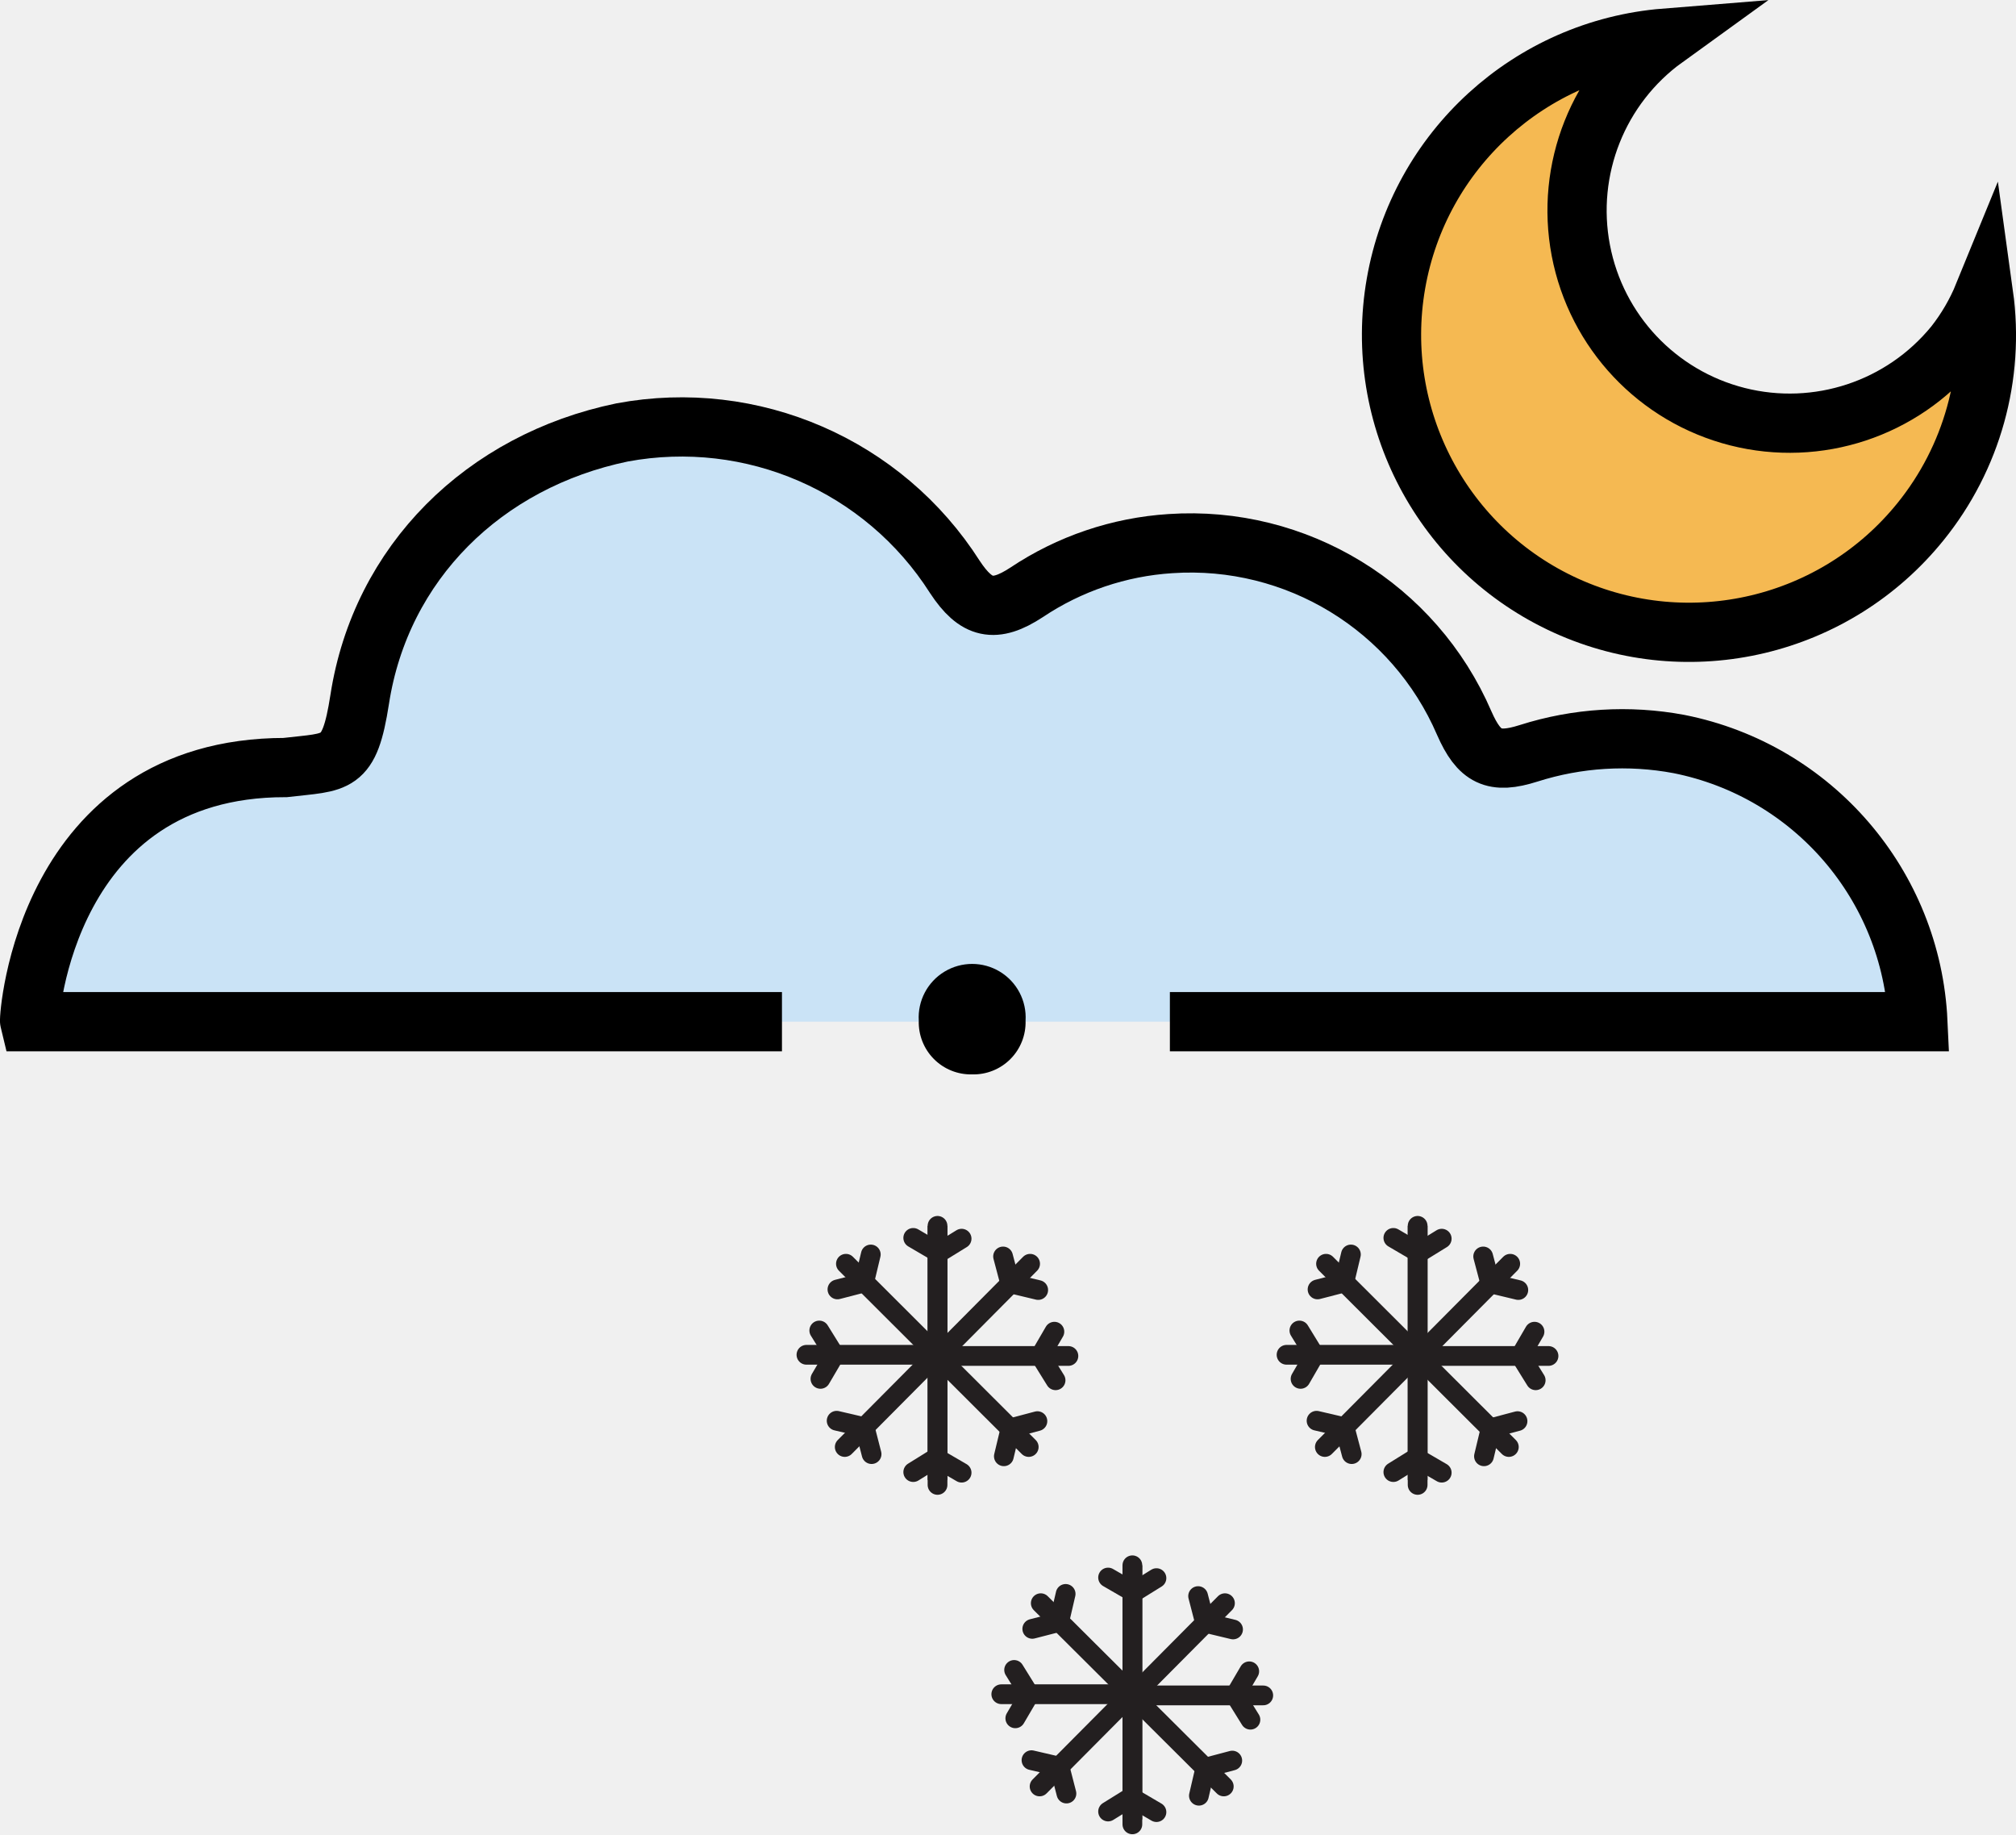
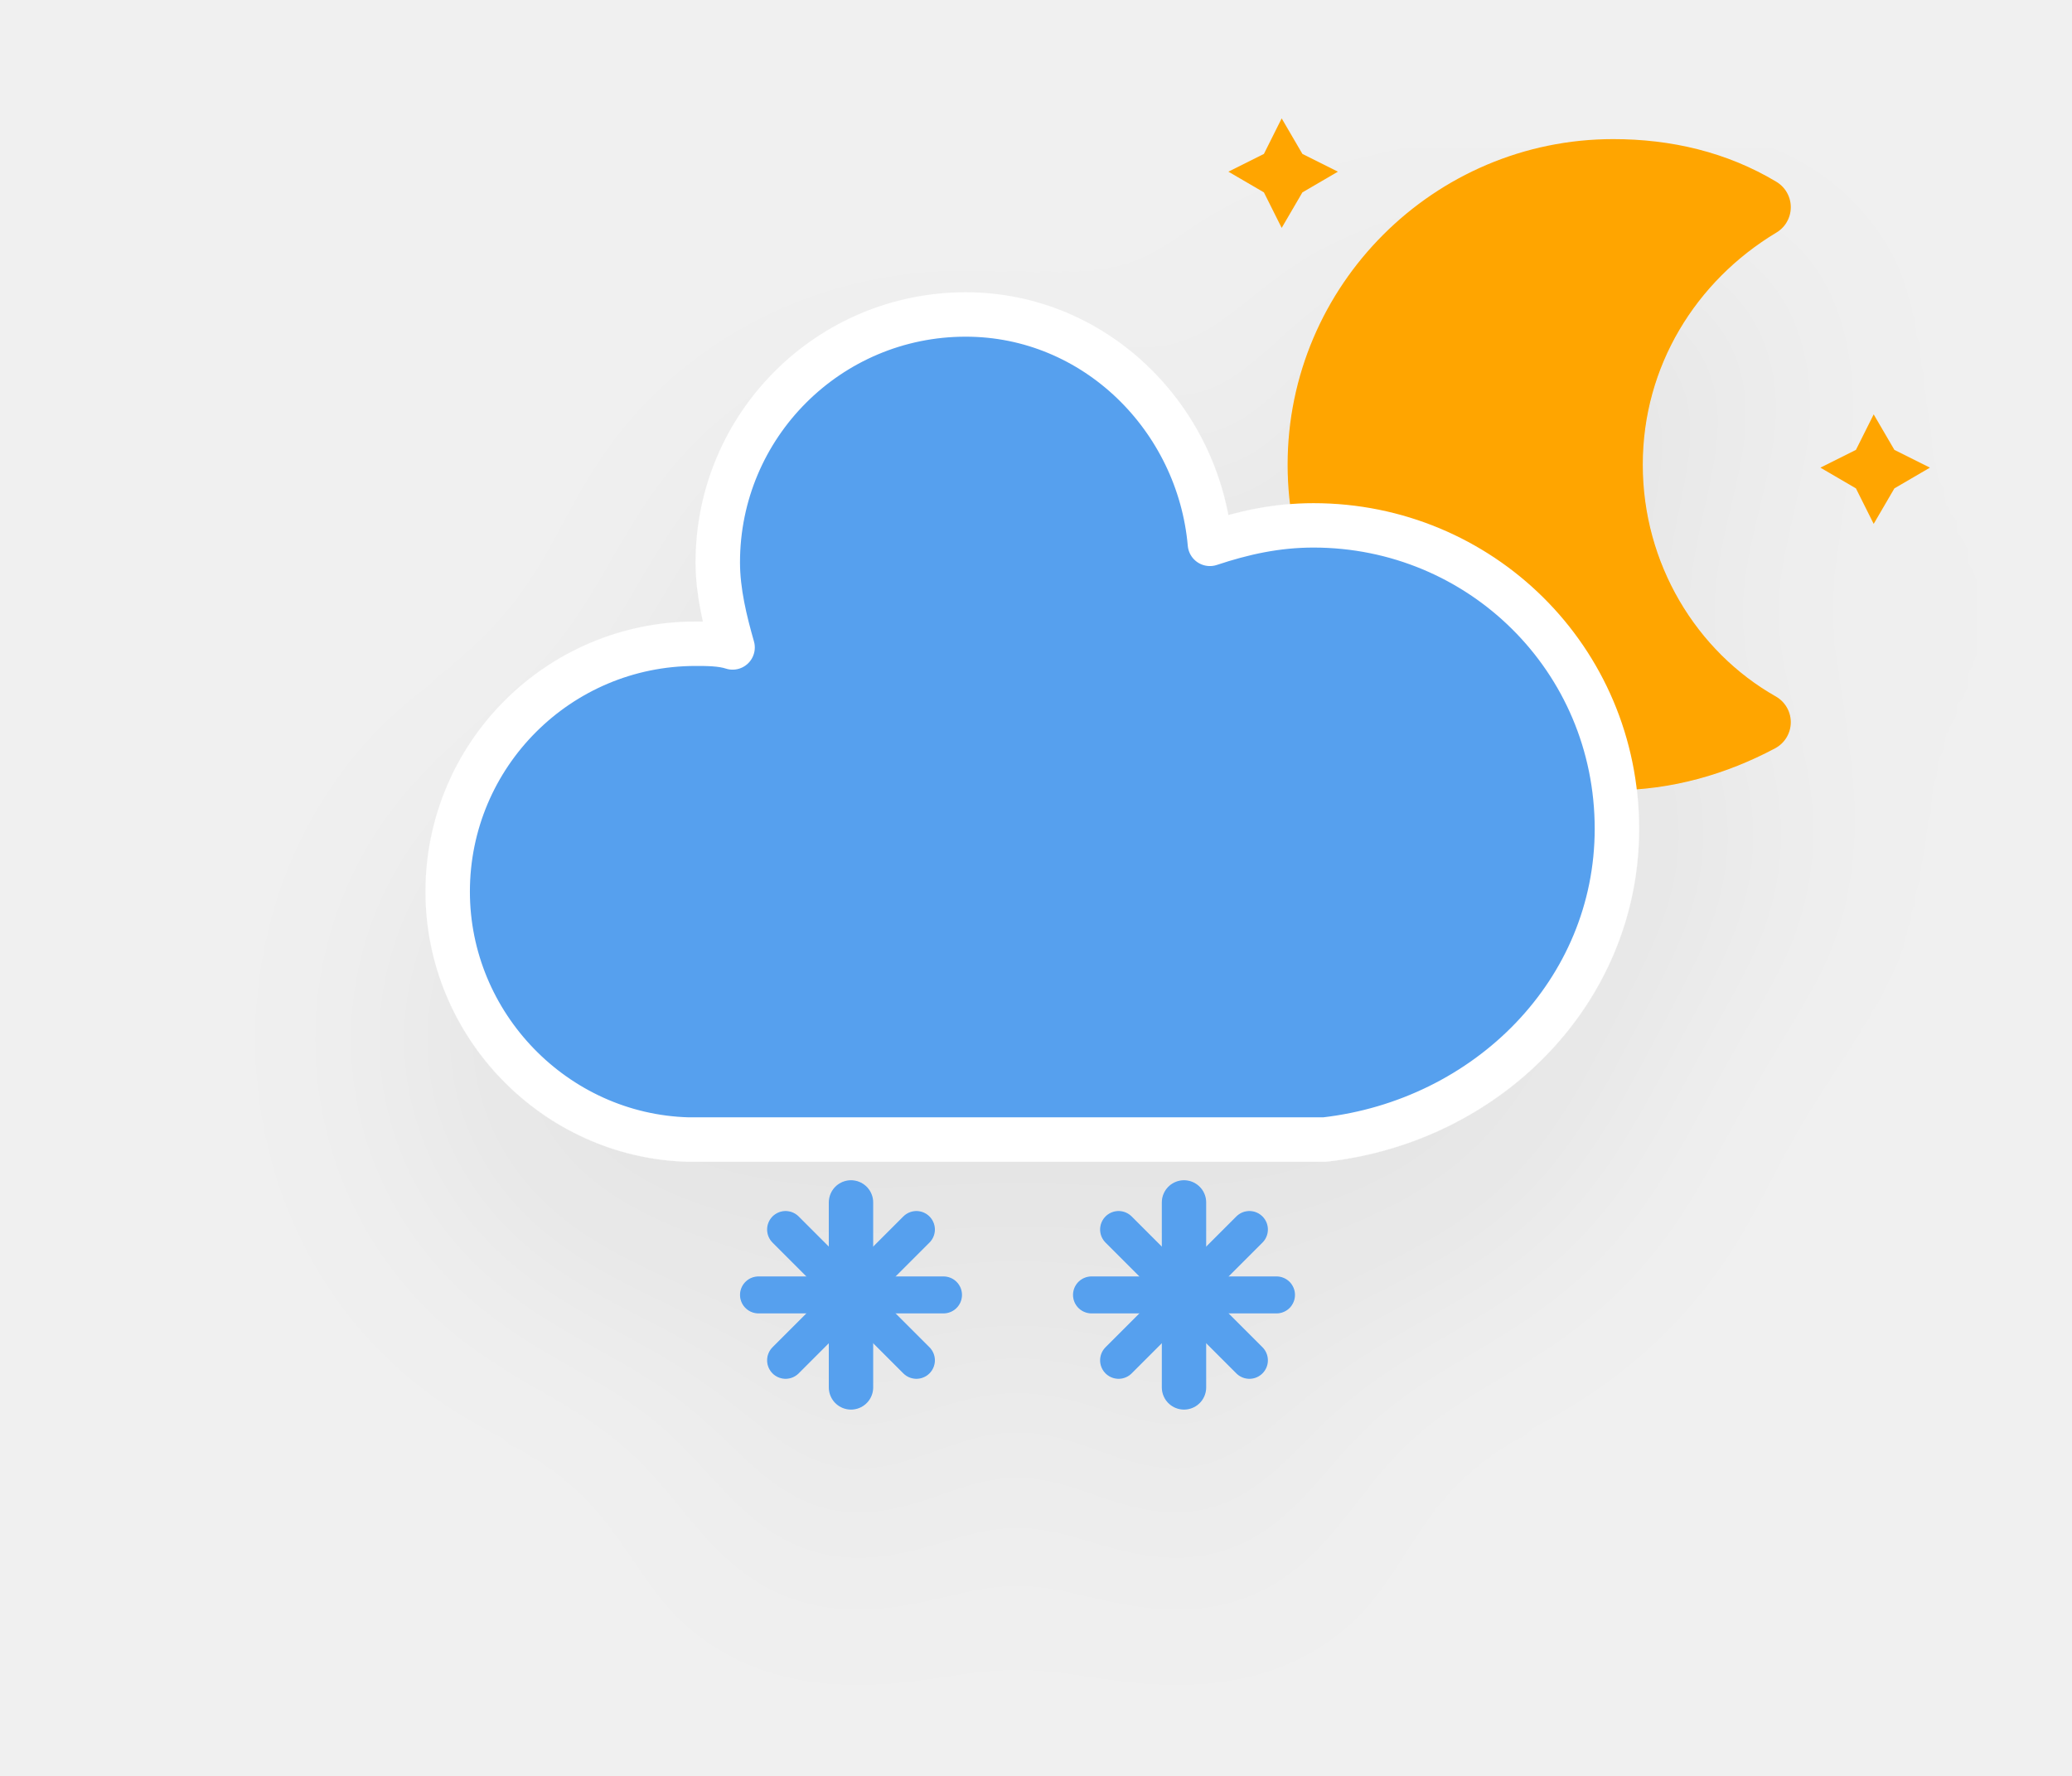
- <svg xmlns="http://www.w3.org/2000/svg" viewBox="0 0 102.12 92.89">
+ <svg xmlns="http://www.w3.org/2000/svg" width="56" height="48" version="1.1">
  <defs>
-     <style>.cls-1{fill:#cae3f6;}.cls-2{fill:#f5b952;}.cls-3,.cls-4,.cls-5{fill:none;stroke-miterlimit:10;}.cls-3,.cls-4{stroke:#231f20;}.cls-3{stroke-linecap:round;}.cls-5{stroke:#000;stroke-width:3px;}</style>
+     <filter id="blur" x="-.207" y="-.231" width="1.403" height="1.563">
+       <feGaussianBlur in="SourceAlpha" stdDeviation="3" />
+       <feOffset dx="0" dy="4" result="offsetblur" />
+       <feComponentTransfer>
+         <feFuncA slope="0.05" type="linear" />
+       </feComponentTransfer>
+       <feMerge>
+         <feMergeNode />
+         <feMergeNode in="SourceGraphic" />
+       </feMerge>
+     </filter>
+     <style type="text/css">
+       
+       /*
+ ** CLOUDS
+ */
+       @keyframes am-weather-cloud-2 {
+         0% {
+           -webkit-transform: translate(0px, 0px);
+           -moz-transform: translate(0px, 0px);
+           -ms-transform: translate(0px, 0px);
+           transform: translate(0px, 0px);
+         }
+ 
+         50% {
+           -webkit-transform: translate(2px, 0px);
+           -moz-transform: translate(2px, 0px);
+           -ms-transform: translate(2px, 0px);
+           transform: translate(2px, 0px);
+         }
+ 
+         100% {
+           -webkit-transform: translate(0px, 0px);
+           -moz-transform: translate(0px, 0px);
+           -ms-transform: translate(0px, 0px);
+           transform: translate(0px, 0px);
+         }
+       }
+ 
+       .am-weather-cloud-2 {
+         -webkit-animation-name: am-weather-cloud-2;
+         -moz-animation-name: am-weather-cloud-2;
+         animation-name: am-weather-cloud-2;
+         -webkit-animation-duration: 3s;
+         -moz-animation-duration: 3s;
+         animation-duration: 3s;
+         -webkit-animation-timing-function: linear;
+         -moz-animation-timing-function: linear;
+         animation-timing-function: linear;
+         -webkit-animation-iteration-count: infinite;
+         -moz-animation-iteration-count: infinite;
+         animation-iteration-count: infinite;
+       }
+ 
+       /*
+ ** MOON
+ */
+       @keyframes am-weather-moon {
+         0% {
+           -webkit-transform: rotate(0deg);
+           -moz-transform: rotate(0deg);
+           -ms-transform: rotate(0deg);
+           transform: rotate(0deg);
+         }
+ 
+         50% {
+           -webkit-transform: rotate(15deg);
+           -moz-transform: rotate(15deg);
+           -ms-transform: rotate(15deg);
+           transform: rotate(15deg);
+         }
+ 
+         100% {
+           -webkit-transform: rotate(0deg);
+           -moz-transform: rotate(0deg);
+           -ms-transform: rotate(0deg);
+           transform: rotate(0deg);
+         }
+       }
+ 
+       .am-weather-moon {
+         -webkit-animation-name: am-weather-moon;
+         -moz-animation-name: am-weather-moon;
+         -ms-animation-name: am-weather-moon;
+         animation-name: am-weather-moon;
+         -webkit-animation-duration: 6s;
+         -moz-animation-duration: 6s;
+         -ms-animation-duration: 6s;
+         animation-duration: 6s;
+         -webkit-animation-timing-function: linear;
+         -moz-animation-timing-function: linear;
+         -ms-animation-timing-function: linear;
+         animation-timing-function: linear;
+         -webkit-animation-iteration-count: infinite;
+         -moz-animation-iteration-count: infinite;
+         -ms-animation-iteration-count: infinite;
+         animation-iteration-count: infinite;
+         -webkit-transform-origin: 12.5px 15.15px 0;
+         /* TODO FF CENTER ISSUE */
+         -moz-transform-origin: 12.5px 15.15px 0;
+         /* TODO FF CENTER ISSUE */
+         -ms-transform-origin: 12.5px 15.15px 0;
+         /* TODO FF CENTER ISSUE */
+         transform-origin: 12.5px 15.15px 0;
+         /* TODO FF CENTER ISSUE */
+       }
+ 
+       @keyframes am-weather-moon-star-1 {
+         0% {
+           opacity: 0;
+         }
+ 
+         100% {
+           opacity: 1;
+         }
+       }
+ 
+       .am-weather-moon-star-1 {
+         -webkit-animation-name: am-weather-moon-star-1;
+         -moz-animation-name: am-weather-moon-star-1;
+         -ms-animation-name: am-weather-moon-star-1;
+         animation-name: am-weather-moon-star-1;
+         -webkit-animation-delay: 3s;
+         -moz-animation-delay: 3s;
+         -ms-animation-delay: 3s;
+         animation-delay: 3s;
+         -webkit-animation-duration: 5s;
+         -moz-animation-duration: 5s;
+         -ms-animation-duration: 5s;
+         animation-duration: 5s;
+         -webkit-animation-timing-function: linear;
+         -moz-animation-timing-function: linear;
+         -ms-animation-timing-function: linear;
+         animation-timing-function: linear;
+         -webkit-animation-iteration-count: 1;
+         -moz-animation-iteration-count: 1;
+         -ms-animation-iteration-count: 1;
+         animation-iteration-count: 1;
+       }
+ 
+       @keyframes am-weather-moon-star-2 {
+         0% {
+           opacity: 0;
+         }
+ 
+         100% {
+           opacity: 1;
+         }
+       }
+ 
+       .am-weather-moon-star-2 {
+         -webkit-animation-name: am-weather-moon-star-2;
+         -moz-animation-name: am-weather-moon-star-2;
+         -ms-animation-name: am-weather-moon-star-2;
+         animation-name: am-weather-moon-star-2;
+         -webkit-animation-delay: 5s;
+         -moz-animation-delay: 5s;
+         -ms-animation-delay: 5s;
+         animation-delay: 5s;
+         -webkit-animation-duration: 4s;
+         -moz-animation-duration: 4s;
+         -ms-animation-duration: 4s;
+         animation-duration: 4s;
+         -webkit-animation-timing-function: linear;
+         -moz-animation-timing-function: linear;
+         -ms-animation-timing-function: linear;
+         animation-timing-function: linear;
+         -webkit-animation-iteration-count: 1;
+         -moz-animation-iteration-count: 1;
+         -ms-animation-iteration-count: 1;
+         animation-iteration-count: 1;
+       }
+ 
+       /*
+ ** SNOW
+ */
+       @keyframes am-weather-snow {
+         0% {
+           -webkit-transform: translateX(0) translateY(0);
+           -moz-transform: translateX(0) translateY(0);
+           -ms-transform: translateX(0) translateY(0);
+           transform: translateX(0) translateY(0);
+         }
+ 
+         33.33% {
+           -webkit-transform: translateX(-1.2px) translateY(2px);
+           -moz-transform: translateX(-1.2px) translateY(2px);
+           -ms-transform: translateX(-1.2px) translateY(2px);
+           transform: translateX(-1.2px) translateY(2px);
+         }
+ 
+         66.66% {
+           -webkit-transform: translateX(1.4px) translateY(4px);
+           -moz-transform: translateX(1.4px) translateY(4px);
+           -ms-transform: translateX(1.4px) translateY(4px);
+           transform: translateX(1.4px) translateY(4px);
+           opacity: 1;
+         }
+ 
+         100% {
+           -webkit-transform: translateX(-1.6px) translateY(6px);
+           -moz-transform: translateX(-1.6px) translateY(6px);
+           -ms-transform: translateX(-1.6px) translateY(6px);
+           transform: translateX(-1.6px) translateY(6px);
+           opacity: 0;
+         }
+       }
+ 
+       .am-weather-snow-1 {
+         -webkit-animation-name: am-weather-snow;
+         -moz-animation-name: am-weather-snow;
+         -ms-animation-name: am-weather-snow;
+         animation-name: am-weather-snow;
+         -webkit-animation-duration: 2s;
+         -moz-animation-duration: 2s;
+         -ms-animation-duration: 2s;
+         animation-duration: 2s;
+         -webkit-animation-timing-function: linear;
+         -moz-animation-timing-function: linear;
+         -ms-animation-timing-function: linear;
+         animation-timing-function: linear;
+         -webkit-animation-iteration-count: infinite;
+         -moz-animation-iteration-count: infinite;
+         -ms-animation-iteration-count: infinite;
+         animation-iteration-count: infinite;
+       }
+ 
+       .am-weather-snow-2 {
+         -webkit-animation-name: am-weather-snow;
+         -moz-animation-name: am-weather-snow;
+         -ms-animation-name: am-weather-snow;
+         animation-name: am-weather-snow;
+         -webkit-animation-delay: 1.2s;
+         -moz-animation-delay: 1.2s;
+         -ms-animation-delay: 1.2s;
+         animation-delay: 1.2s;
+         -webkit-animation-duration: 2s;
+         -moz-animation-duration: 2s;
+         -ms-animation-duration: 2s;
+         animation-duration: 2s;
+         -webkit-animation-timing-function: linear;
+         -moz-animation-timing-function: linear;
+         -ms-animation-timing-function: linear;
+         animation-timing-function: linear;
+         -webkit-animation-iteration-count: infinite;
+         -moz-animation-iteration-count: infinite;
+         -ms-animation-iteration-count: infinite;
+         animation-iteration-count: infinite;
+       }
+       
+     </style>
  </defs>
-   <g id="Layer_2" data-name="Layer 2">
-     <g id="Layer_1-2" data-name="Layer 1">
-       <path class="cls-1" d="M59.26,51.74H97.15a15.05,15.05,0,0,0-12.1-14.06,15.63,15.63,0,0,0-7.62.47c-1.76.56-2.5.2-3.26-1.53a15.1,15.1,0,0,0-14.88-9.09A14.81,14.81,0,0,0,52,30c-1.62,1.06-2.55.86-3.63-.78A16.42,16.42,0,0,0,31.51,21.9c-7,1.45-12.22,6.6-13.29,13.52-.53,3.41-1.13,3.14-3.77,3.45-12.16,0-13,12.67-12.95,12.87H39.61" />
-       <path class="cls-2" d="M99,17.92h0A10.77,10.77,0,1,1,82.17,4.41a10.44,10.44,0,0,1,2.18-2A15.07,15.07,0,1,0,97.29,26.85h0a15.05,15.05,0,0,0,3.19-11.49A10.81,10.81,0,0,1,99,17.92Z" />
-       <line class="cls-3" x1="47.46" y1="63.5" x2="48.71" y2="62.73" />
-       <line class="cls-3" x1="48.71" y1="74.58" x2="47.49" y2="73.87" />
-       <line class="cls-3" x1="47.49" y1="68.67" x2="52.11" y2="73.28" />
-       <polyline class="cls-3" points="52.55 71.97 51.19 72.33 50.85 73.75" />
-       <line class="cls-3" x1="52.18" y1="64" x2="47.47" y2="68.74" />
-       <polyline class="cls-3" points="50.81 63.63 51.17 64.99 52.59 65.33" />
-       <line class="cls-3" x1="54.12" y1="68.67" x2="47.49" y2="68.67" />
-       <polyline class="cls-3" points="53.41 67.44 52.7 68.66 53.47 69.9" />
-       <line class="cls-4" x1="47.49" y1="74.95" x2="47.49" y2="62.08" />
-       <line class="cls-3" x1="47.49" y1="75.2" x2="47.49" y2="62.08" />
-       <line class="cls-3" x1="47.5" y1="73.78" x2="46.26" y2="74.55" />
-       <line class="cls-3" x1="46.26" y1="62.69" x2="47.47" y2="63.4" />
-       <line class="cls-3" x1="47.47" y1="68.61" x2="42.85" y2="64" />
-       <polyline class="cls-3" points="42.42 65.3 43.77 64.95 44.11 63.53" />
-       <line class="cls-3" x1="42.79" y1="73.28" x2="47.5" y2="68.54" />
-       <polyline class="cls-3" points="44.15 73.64 43.8 72.28 42.38 71.95" />
-       <line class="cls-3" x1="40.85" y1="68.61" x2="47.47" y2="68.61" />
-       <polyline class="cls-3" points="41.56 69.83 42.27 68.62 41.5 67.38" />
-       <line class="cls-3" x1="71.78" y1="63.5" x2="73.03" y2="62.73" />
-       <line class="cls-3" x1="73.03" y1="74.58" x2="71.81" y2="73.87" />
-       <line class="cls-3" x1="71.81" y1="68.67" x2="76.43" y2="73.28" />
-       <polyline class="cls-3" points="76.87 71.97 75.51 72.33 75.17 73.75" />
-       <line class="cls-3" x1="76.5" y1="64" x2="71.79" y2="68.74" />
-       <polyline class="cls-3" points="75.13 63.63 75.49 64.99 76.91 65.33" />
-       <line class="cls-3" x1="78.44" y1="68.67" x2="71.81" y2="68.67" />
-       <polyline class="cls-3" points="77.73 67.44 77.02 68.66 77.79 69.9" />
-       <line class="cls-4" x1="71.81" y1="74.95" x2="71.81" y2="62.08" />
-       <line class="cls-3" x1="71.81" y1="75.2" x2="71.81" y2="62.08" />
-       <line class="cls-3" x1="71.82" y1="73.78" x2="70.58" y2="74.55" />
-       <line class="cls-3" x1="70.58" y1="62.69" x2="71.79" y2="63.4" />
-       <line class="cls-3" x1="71.79" y1="68.61" x2="67.17" y2="64" />
-       <polyline class="cls-3" points="66.74 65.3 68.09 64.95 68.43 63.53" />
-       <line class="cls-3" x1="67.11" y1="73.28" x2="71.82" y2="68.54" />
-       <polyline class="cls-3" points="68.47 73.64 68.11 72.28 66.69 71.95" />
-       <line class="cls-3" x1="65.17" y1="68.61" x2="71.79" y2="68.61" />
-       <polyline class="cls-3" points="65.88 69.83 66.58 68.62 65.82 67.38" />
-       <line class="cls-3" x1="57.34" y1="80.69" x2="58.58" y2="79.92" />
-       <line class="cls-3" x1="58.58" y1="91.77" x2="57.37" y2="91.06" />
-       <line class="cls-3" x1="57.36" y1="85.86" x2="61.99" y2="90.47" />
-       <polyline class="cls-3" points="62.42 89.16 61.06 89.52 60.73 90.94" />
-       <line class="cls-3" x1="62.05" y1="81.19" x2="57.34" y2="85.93" />
-       <polyline class="cls-3" points="60.69 80.83 61.04 82.18 62.46 82.52" />
-       <line class="cls-3" x1="63.99" y1="85.86" x2="57.36" y2="85.86" />
-       <polyline class="cls-3" points="63.28 84.64 62.57 85.85 63.34 87.09" />
-       <line class="cls-4" x1="57.36" y1="92.14" x2="57.36" y2="79.27" />
-       <line class="cls-3" x1="57.36" y1="92.39" x2="57.36" y2="79.27" />
-       <line class="cls-3" x1="57.37" y1="90.97" x2="56.13" y2="91.74" />
-       <line class="cls-3" x1="56.13" y1="79.89" x2="57.34" y2="80.59" />
-       <line class="cls-3" x1="57.35" y1="85.8" x2="52.72" y2="81.19" />
-       <polyline class="cls-3" points="52.29 82.49 53.65 82.14 53.98 80.72" />
-       <line class="cls-3" x1="52.66" y1="90.47" x2="57.37" y2="85.73" />
-       <polyline class="cls-3" points="54.02 90.83 53.67 89.47 52.25 89.14" />
-       <line class="cls-3" x1="50.72" y1="85.8" x2="57.35" y2="85.8" />
-       <polyline class="cls-3" points="51.43 87.02 52.14 85.81 51.37 84.57" />
-       <path class="cls-5" d="M59.26,51.74H97.15a15.05,15.05,0,0,0-12.1-14.06,15.63,15.63,0,0,0-7.62.47c-1.76.56-2.5.2-3.26-1.53a15.1,15.1,0,0,0-14.88-9.09A14.81,14.81,0,0,0,52,30c-1.62,1.06-2.55.86-3.63-.78A16.42,16.42,0,0,0,31.51,21.9c-7,1.45-12.22,6.6-13.29,13.52-.53,3.41-1.13,3.14-3.77,3.45-12.16,0-13,12.67-12.95,12.87H39.61" />
-       <path d="M49.24,54.41a2.64,2.64,0,0,1-2.7-2.72,2.71,2.71,0,1,1,5.41,0A2.64,2.64,0,0,1,49.24,54.41Z" />
-       <path class="cls-5" d="M99,17.47h0A10.77,10.77,0,1,1,84.35,1.93,15.07,15.07,0,1,0,97.29,26.41h0a15,15,0,0,0,3.19-11.48A10.56,10.56,0,0,1,99,17.47Z" />
+   <g transform="translate(16,-2)" filter="url(#blur)">
+     <g transform="matrix(.8 0 0 .8 16 4)">
+       <g class="am-weather-moon-star-1" style="-moz-animation-delay:3s;-moz-animation-duration:5s;-moz-animation-iteration-count:1;-moz-animation-name:am-weather-moon-star-1;-moz-animation-timing-function:linear;-ms-animation-delay:3s;-ms-animation-duration:5s;-ms-animation-iteration-count:1;-ms-animation-name:am-weather-moon-star-1;-ms-animation-timing-function:linear;-webkit-animation-delay:3s;-webkit-animation-duration:5s;-webkit-animation-iteration-count:1;-webkit-animation-name:am-weather-moon-star-1;-webkit-animation-timing-function:linear">
+         <polygon points="4 4 3.3 5.2 2.7 4 1.5 3.3 2.7 2.7 3.3 1.5 4 2.7 5.2 3.3" fill="#ffa500" stroke-miterlimit="10" />
+       </g>
+       <g class="am-weather-moon-star-2" style="-moz-animation-delay:5s;-moz-animation-duration:4s;-moz-animation-iteration-count:1;-moz-animation-name:am-weather-moon-star-2;-moz-animation-timing-function:linear;-ms-animation-delay:5s;-ms-animation-duration:4s;-ms-animation-iteration-count:1;-ms-animation-name:am-weather-moon-star-2;-ms-animation-timing-function:linear;-webkit-animation-delay:5s;-webkit-animation-duration:4s;-webkit-animation-iteration-count:1;-webkit-animation-name:am-weather-moon-star-2;-webkit-animation-timing-function:linear">
+         <polygon transform="translate(20,10)" points="4 4 3.3 5.2 2.7 4 1.5 3.3 2.7 2.7 3.3 1.5 4 2.7 5.2 3.3" fill="#ffa500" stroke-miterlimit="10" />
+       </g>
+       <g class="am-weather-moon" style="-moz-animation-duration:6s;-moz-animation-iteration-count:infinite;-moz-animation-name:am-weather-moon;-moz-animation-timing-function:linear;-moz-transform-origin:12.5px 15.15px 0;-ms-animation-duration:6s;-ms-animation-iteration-count:infinite;-ms-animation-name:am-weather-moon;-ms-animation-timing-function:linear;-ms-transform-origin:12.5px 15.15px 0;-webkit-animation-duration:6s;-webkit-animation-iteration-count:infinite;-webkit-animation-name:am-weather-moon;-webkit-animation-timing-function:linear;-webkit-transform-origin:12.5px 15.15px 0">
+         <path d="m14.5 13.2c0-3.7 2-6.9 5-8.7-1.5-0.9-3.2-1.3-5-1.3-5.5 0-10 4.5-10 10s4.5 10 10 10c1.8 0 3.5-0.5 5-1.3-3-1.7-5-5-5-8.7z" fill="#ffa500" stroke="#ffa500" stroke-linejoin="round" stroke-width="2" />
+       </g>
+     </g>
+     <g class="am-weather-cloud-3" style="-moz-animation-duration:3s;-moz-animation-iteration-count:infinite;-moz-animation-name:am-weather-cloud-2;-moz-animation-timing-function:linear;-webkit-animation-duration:3s;-webkit-animation-iteration-count:infinite;-webkit-animation-name:am-weather-cloud-2;-webkit-animation-timing-function:linear">
+       <path transform="translate(-20,-11)" d="m47.7 35.4c0-4.6-3.7-8.2-8.2-8.2-1 0-1.9 0.2-2.8 0.5-0.3-3.4-3.1-6.2-6.6-6.2-3.7 0-6.7 3-6.7 6.7 0 0.8 0.2 1.6 0.4 2.3-0.3-0.1-0.7-0.1-1-0.1-3.7 0-6.7 3-6.7 6.7 0 3.6 2.9 6.6 6.5 6.7h17.2c4.4-0.5 7.9-4 7.9-8.4z" fill="#57a0ee" stroke="#fff" stroke-linejoin="round" stroke-width="1.2" />
+     </g>
+     <g class="am-weather-snow-1" style="-moz-animation-duration:2s;-moz-animation-iteration-count:infinite;-moz-animation-name:am-weather-snow;-moz-animation-timing-function:linear;-ms-animation-duration:2s;-ms-animation-iteration-count:infinite;-ms-animation-name:am-weather-snow;-ms-animation-timing-function:linear;-webkit-animation-duration:2s;-webkit-animation-iteration-count:infinite;-webkit-animation-name:am-weather-snow;-webkit-animation-timing-function:linear">
+       <g transform="translate(7,28)" fill="none" stroke="#57a0ee" stroke-linecap="round">
+         <line transform="translate(0,9)" y1="-2.5" y2="2.5" stroke-width="1.2" />
+         <line transform="rotate(45,-10.864,4.5)" y1="-2.5" y2="2.5" />
+         <line transform="rotate(90,-4.5,4.5)" y1="-2.5" y2="2.5" />
+         <line transform="rotate(135,-1.864,4.5)" y1="-2.5" y2="2.5" />
+       </g>
+     </g>
+     <g class="am-weather-snow-2" style="-moz-animation-delay:1.2s;-moz-animation-duration:2s;-moz-animation-iteration-count:infinite;-moz-animation-name:am-weather-snow;-moz-animation-timing-function:linear;-ms-animation-delay:1.2s;-ms-animation-duration:2s;-ms-animation-iteration-count:infinite;-ms-animation-name:am-weather-snow;-ms-animation-timing-function:linear;-webkit-animation-delay:1.2s;-webkit-animation-duration:2s;-webkit-animation-iteration-count:infinite;-webkit-animation-name:am-weather-snow;-webkit-animation-timing-function:linear">
+       <g transform="translate(16,28)" fill="none" stroke="#57a0ee" stroke-linecap="round">
+         <line transform="translate(0,9)" y1="-2.5" y2="2.5" stroke-width="1.2" />
+         <line transform="rotate(45,-10.864,4.5)" y1="-2.5" y2="2.5" />
+         <line transform="rotate(90,-4.5,4.5)" y1="-2.5" y2="2.5" />
+         <line transform="rotate(135,-1.864,4.5)" y1="-2.5" y2="2.5" />
+       </g>
    </g>
  </g>
</svg>
